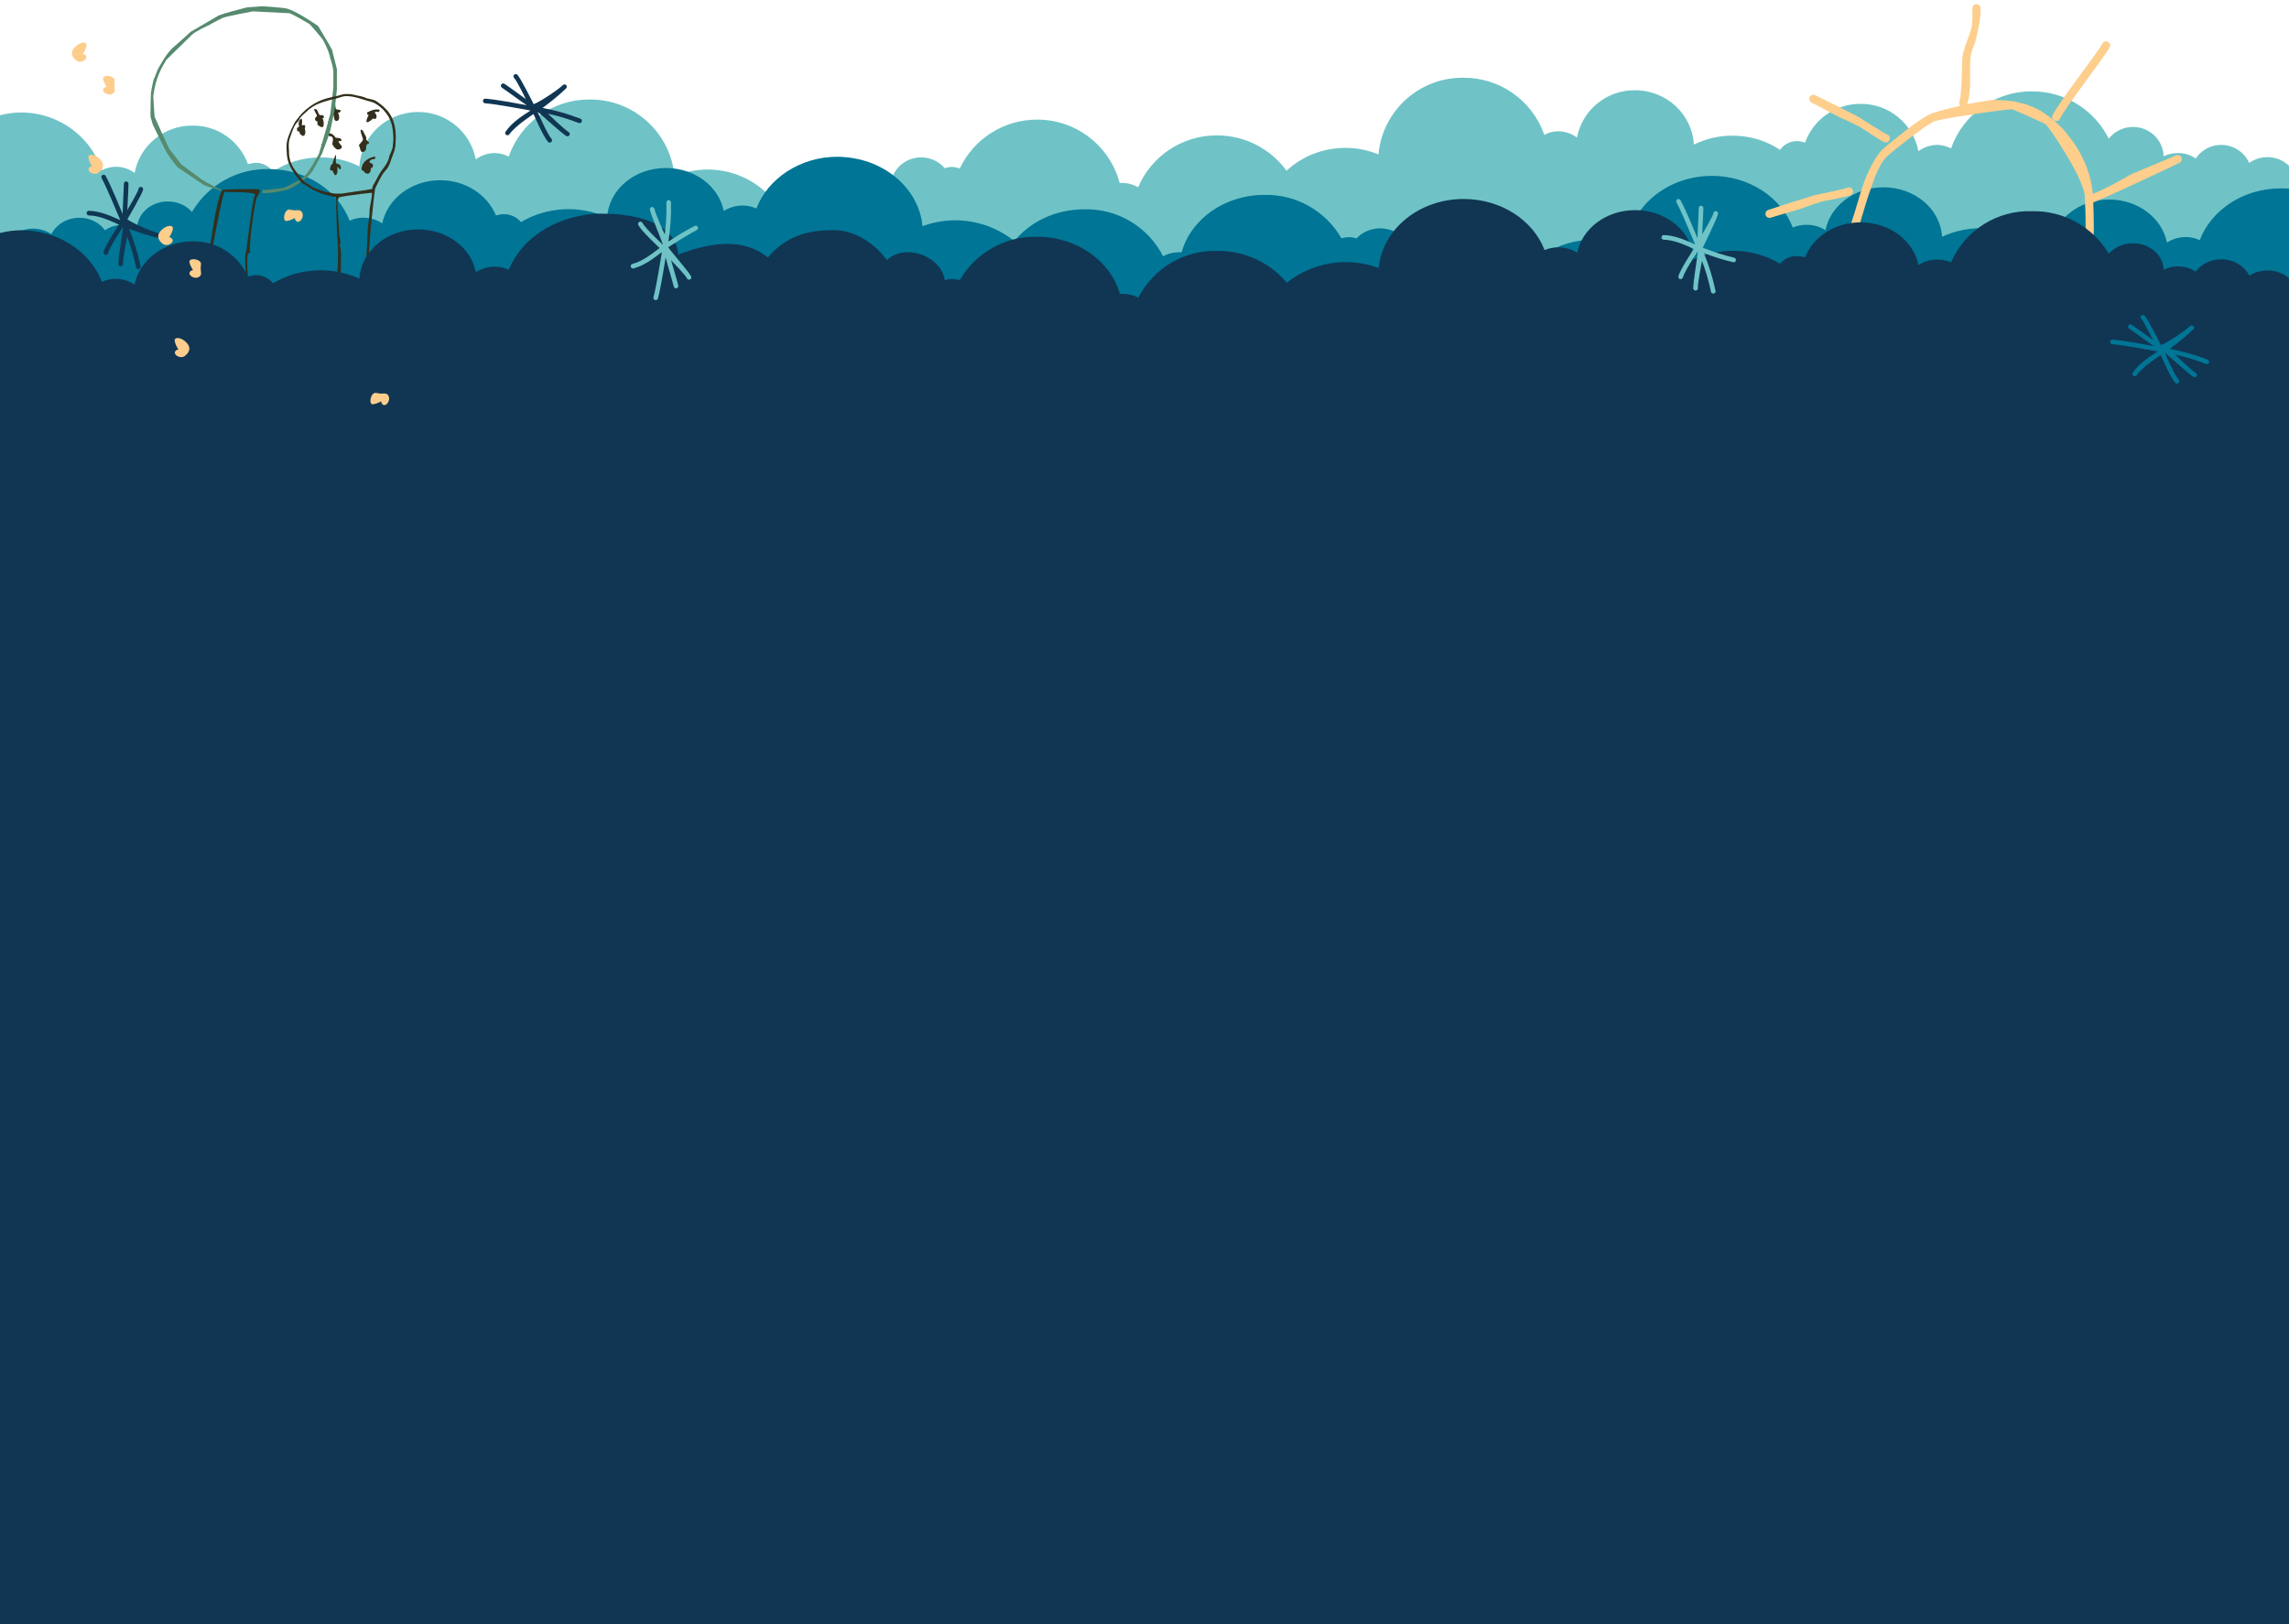
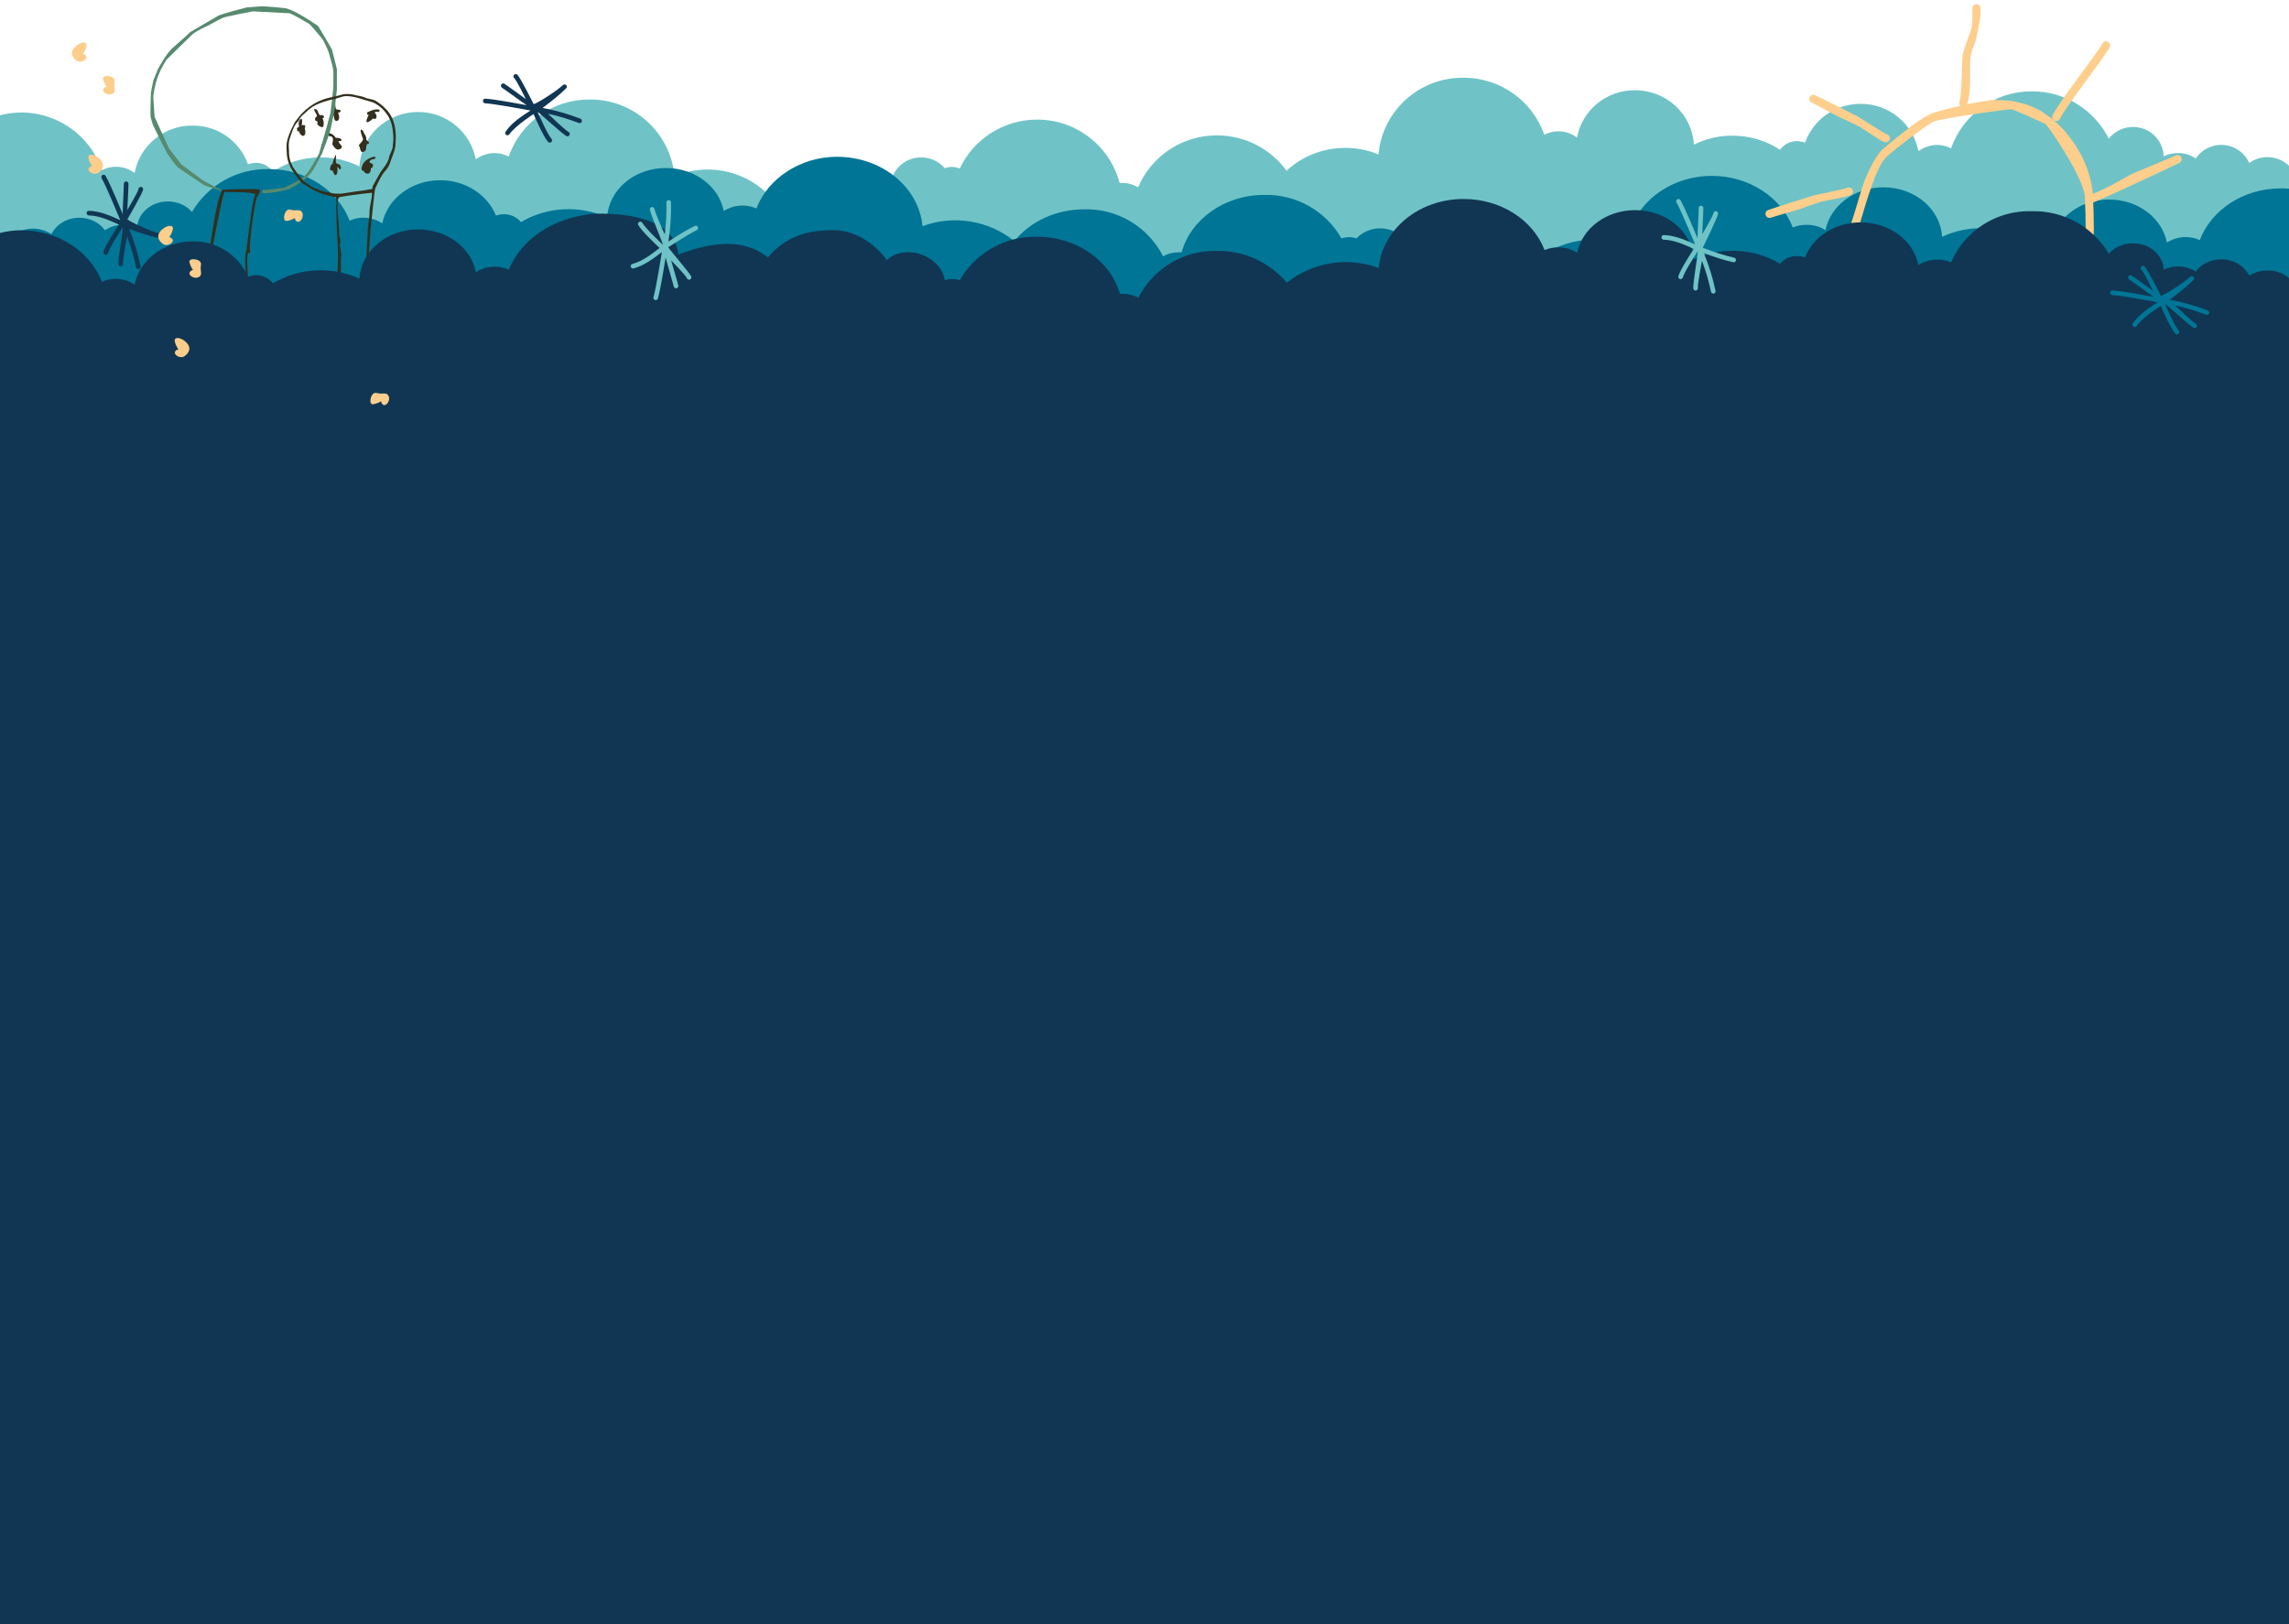
<svg xmlns="http://www.w3.org/2000/svg" version="1.1" id="Calque_1" x="0px" y="0px" width="841.9px" height="597.197px" viewBox="0 0 841.9 597.197" enable-background="new 0 0 841.9 597.197" xml:space="preserve">
  <path fill="#103857" d="M982.5,1564.302c1.576-0.822,3.322-1.27,5.1-1.302c4,0,7.604,2.101,9.604,5.302  c6.411-10.322,19.975-13.492,30.296-7.08c1.916,1.188,3.638,2.666,5.104,4.379c-0.661-2.514-1-5.1-1-7.699  c0-17,14.104-30.801,31.5-30.801c17.179-0.187,31.25,13.586,31.438,30.762c0.021,1.855-0.126,3.71-0.438,5.539  c1.638-0.389,3.313-0.59,5-0.6c8,0,15,4.198,18.696,10.397c3.158-4.894,9.498-6.618,14.7-4  c5.703-16.377,23.604-25.026,39.979-19.324c0.72,0.25,1.426,0.523,2.116,0.824c1.605-16.088,15.234-28.281,31.4-28.104  c10.6,0,20,5.104,25.7,13c5.871-5.452,13.586-8.488,21.6-8.5c17.176-0.145,31.214,13.666,31.354,30.848  c0.022,2.924-0.364,5.837-1.152,8.652c3.771-0.442,7.521,1.019,10,3.896c0.832-0.313,1.711-0.48,2.6-0.5  c1.063-16.563,14.905-29.395,31.5-29.196c12.2,0,22.801,6.801,28,16.696c1.135-0.343,2.314-0.512,3.5-0.5c1.604,0,3.2,0.304,4.604,1  c4.896-16.862,22.547-26.563,39.409-21.663c4.728,1.372,9.069,3.825,12.688,7.163c5.7-8,15-13,25.6-13c16.5,0,30,12.398,31.4,28.104  c3.871-1.59,8.016-2.403,12.2-2.396c14,0,25.692,8.801,29.896,21c1.577-0.822,3.325-1.27,5.104-1.301c4,0,7.6,2.101,9.6,5.191  c4.94-8.062,14.511-12.019,23.7-9.799c-0.336-1.814-0.503-3.655-0.5-5.5c0-17,14.1-30.804,31.5-30.804  c17.175-0.146,31.219,13.654,31.368,30.83c0.021,2.55-0.271,5.093-0.868,7.57c7.925-9.209,21.813-10.25,31.021-2.326  c1.714,1.474,3.188,3.203,4.373,5.127c3.168-4.948,9.577-6.681,14.808-4c4.435-12.642,16.401-21.075,29.8-21  c16.397,0,30,12.299,31.397,28c1.772-1.092,3.813-1.681,5.896-1.701c1.9,0,3.7,0.5,5.3,1.301c0.108-6.071,5.12-10.909,11.194-10.803  l0.104,0.002c4,0,7.398,2,9.398,5c1.943-1.326,4.249-2.022,6.602-2c2.5,0,4.806,0.701,6.604,2c1.8-3.799,5.8-6.5,10.396-6.5h0.5v511  h-842v-531.687c3.935-1.615,8.147-2.434,12.398-2.4C966.5,1543.4,978.3,1552.099,982.5,1564.302L982.5,1564.302z" />
  <path fill="#6FC3C6" d="M827.3,60c-2.541-5.7-9.223-8.261-14.922-5.72c-1.938,0.864-3.595,2.258-4.778,4.02  c-1.938-1.331-4.245-2.029-6.6-2c-1.9,0-3.6,0.4-5.2,1.2c-0.2-6-5.1-10.8-11.3-10.8c-3.6,0-6.8,1.699-8.9,4.3  c-5.321-10.689-16.252-17.436-28.192-17.398c-13.407-0.104-25.394,8.34-29.808,21c-1.545-0.812-3.255-1.256-5-1.302  c-2.692,0-5,0.9-7,2.302c-1.977-10.179-10.934-17.494-21.3-17.399c-9.5,0-17.5,6-20.396,14.3c-0.951-0.396-1.973-0.601-3-0.601  c-2.46,0.016-4.766,1.204-6.2,3.2c-5-3.302-11-5.2-17.5-5.2c-4.925-0.015-9.786,1.115-14.2,3.301c-0.6-11.101-10-20-21.6-20  c-10.404-0.144-19.417,7.188-21.4,17.399c-2.015-1.521-4.477-2.33-7-2.302c-1.8,0-3.5,0.5-5,1.302  c-4.411-12.66-16.395-21.104-29.8-21c-16.161-0.17-29.741,12.104-31.2,28.198c-3.869-1.595-8.015-2.409-12.2-2.398  c-8.396,0-16,3.2-21.6,8.398c-5.7-7.8-15-13-25.604-13c-12.628-0.044-24.053,7.48-29,19.102c-1.755-1.043-3.758-1.596-5.8-1.602h-1  c-3.634-13.746-16.08-23.316-30.3-23.3c-12.188-0.04-23.299,6.979-28.5,18c-0.95-0.396-1.97-0.601-3-0.601c-0.8,0-1.7,0.2-2.5,0.5  c-2.173-2.545-5.354-4.008-8.7-4c-5,0-9.3,3.2-10.7,7.601c-13.176-11.443-33.135-10.042-44.579,3.136  c-0.605,0.695-1.179,1.419-1.721,2.164c-9.083-8.438-22.262-10.782-33.7-6c-1.508-16.109-15.119-28.372-31.3-28.198  c-13.369-0.063-25.301,8.375-29.7,21c-1.575-0.826-3.322-1.271-5.1-1.302c-2.6,0-5,0.9-7,2.302  c-1.97-10.142-10.871-17.445-21.2-17.399c-11.6,0-21,8.899-21.6,20c-4.444-2.2-9.341-3.33-14.3-3.301c-6.5,0-12.5,1.898-17.5,5.2  c-1.437-1.996-3.741-3.187-6.2-3.2c-1,0-2,0.2-3,0.5c-3.073-8.603-11.267-14.305-20.4-14.199  c-10.366-0.095-19.323,7.223-21.3,17.399c-3.483-2.593-8.136-2.979-12-1C32.215,47.088,15.86,38.278,0,42.4v113h842L841.9,61  c-2.143-2.08-5.018-3.229-8-3.2c-2.4,0-4.7,0.802-6.604,2.102L827.3,60L827.3,60z" />
  <path fill="#007595" d="M809,88.3c-1.572-0.709-3.275-1.084-5-1.1c-2.7,0-5,0.8-7,2c-1.8-9-10.6-15.801-21.3-15.801  c-9.5,0-17.5,5.398-20.5,13c-0.933-0.333-1.912-0.502-2.9-0.5c-2.396-0.01-4.672,1.055-6.2,2.898  c-9.663-5.802-21.571-6.438-31.8-1.698c-0.6-10.2-10-18.2-21.6-18.2c-10.604,0-19.5,6.801-21.3,15.801c-1.9-1.301-4.308-2-6.9-2  c-1.752-0.031-3.49,0.311-5.1,1c-4.2-11-16-19-29.7-19c-16.5,0-30,11.3-31.3,25.6c-11.452-4.239-24.289-2.15-33.808,5.5  c-6.313-7.598-15.722-11.936-25.6-11.8c-7.482-0.008-14.758,2.453-20.7,7c-1.396-4-5.7-7-10.7-7c-3.282-0.009-6.425,1.328-8.692,3.7  c-1.783-0.61-3.72-0.61-5.5,0c-5.809-10.146-16.714-16.292-28.4-16c-14.7,0-27,9-30.4,21.1c-0.333-0.013-0.666-0.013-1,0  c-2.1,0-4.1,0.5-5.8,1.5c-5.517-10.881-16.804-17.613-29-17.3c-10.6,0-20,4.602-25.7,11.7c-9.514-7.652-22.35-9.741-33.8-5.5  C338,69,324.5,57.7,308,57.7c-13.8,0-25.6,8-29.8,19c-1.572-0.712-3.275-1.086-5-1.101c-2.7,0-5,0.8-7,2  c-1.8-9-10.6-15.802-21.3-15.802c-11.6,0-21,8-21.6,18.2c-10.215-4.616-22.037-3.981-31.7,1.699c-1.55-1.873-3.869-2.94-6.3-2.899  c-1,0-2,0.2-2.9,0.5c-3-7.5-11-13-20.5-13c-10.6,0-19.5,6.899-21.3,15.899c-3.545-2.422-8.103-2.802-12-1c-4.2-11-15.9-19-29.7-19  C87.3,61.946,76.471,67.992,70.6,78c-2-2.398-5.3-3.898-8.9-3.898c-6.1,0-11.1,4.398-11.3,9.8c-1.625-0.771-3.4-1.182-5.2-1.199  c-2.5,0-4.7,0.699-6.6,2c-2-2.801-5.5-4.601-9.4-4.601c-4.6,0-8.5,2.5-10.3,6c-1.9-1.2-4.2-2-6.7-2c-5,0-9.2,3-10.7,6.898L0,143.4  h842v-74c-1.031-0.078-2.065-0.11-3.1-0.102c-13.9,0-25.604,8-29.808,19L809,88.3L809,88.3z" />
  <path fill="#332F1C" d="M121.6,43.7c0,0.399-0.4,0.5,0,0.699c0,0.2-0.2,0.2-0.4,0.2l0.3,0.198l-0.2,0.602  c-0.1-0.3-0.2-0.3-0.6-0.199c0-0.5,0.2-0.801,0.6-1c-0.4,0-0.2,0-0.4-0.301C121,43.6,121.3,43.6,121.6,43.7z M119.1,52.8l-0.3,0.2  c0,0.102,0.2,0.102,0.1,0.3c-0.3,0.2-0.1,0.5-0.5,0.7C118,53.4,118.5,52.5,119.1,52.8z M122.3,41.2l0.4-0.5  c-0.296-1.074-0.364-2.198-0.2-3.301l0.3-0.102c0.7,0.5,0.4,2,0.8,2.899c0,0,1.4,0.2,1.7,0.4c0.183,0.75-1,0.898-1,0.898  c0.5,0.8,0.9,3-0.6,3c-1-0.101-0.7-1.5-1.1-2.301C122.2,42.1,122,41.6,122.3,41.2z M116.1,44.4c0,0-0.784-0.76,0.5-1.699  c-0.2-1-0.9-1.5-1.1-2.5c1.3-0.601,1.4,1.399,2,2v0.101l1.2,0.101c0.4,0.101,0.7,0.801,0.2,1l-0.2,0.101l-0.1,0.102  c0.5,0.601,0.6,2.199,0.3,3l-0.5,0.199c-0.1,0-1.5-0.5-1.7-1.199c0-0.301,0.3-1-0.2-1L116.1,44.4z M139.6,40.4v0.2  c0,0.3-0.2,0.398-0.3,0.601H139c-0.3-0.2-0.9-0.101-1.1,0.101c-0.1,0.301,0.3,0.5,0.4,0.801c0.3,0.398,0.2,0.898,0.1,1.3l-0.1,0.2  c-0.3,0-0.7,0.398-0.9,0V43.5c-4.215,3.619-2.1-0.601-2.1-0.601c0-0.199,0.4-0.5,0.2-0.699h-0.2c-0.4-0.2-0.4-0.9,0-1l0.3-0.101  C138.159,39.775,139.6,40.4,139.6,40.4L139.6,40.4z M110,46.4c-0.4-0.899,0-2.3,0.7-2.699c0.6-0.301,0.4,1.699,0.3,2.3  c0,0.2,0.5,0,0.7,0c0,0,0.9-0.199,0.4,1.301c0.3,0.899,0.4,2.5-0.6,2.699c-0.9-0.199-1.3-0.898-1.5-1.699h-0.5l-0.2-0.101  c0.054-0.305,0.02-0.616-0.1-0.899c0-0.301,0.4-0.301,0.5-0.601h0.1c0.2,0,0.2-0.2,0.3-0.301H110z M132.7,47.7  c0.7,0,1,0.699,1.2,1.3c0.4,0.7,1,1.399,0.8,2.3c0.063,0.352,1,1,1,1c0.1,0.5-0.3,1-0.7,0.602c0-0.102-0.2,0.801-0.3,1  c0.109,2.22-1.5,2-1.5,2c-0.9-0.199-0.6-1.699-1.2-2.3c0-0.5,1-1.302,1.1-1.5l0.4-0.7C133.7,51.2,132.3,48.4,132.7,47.7z M120.8,49  c0,0,1.4-0.271,2.7,1.7h0.3c0.9,0,2.3,0.3,1.6,1.199h-0.8L124.5,52c0.1,0.5,0.7,1.2,1.1,1.602c0.4,0.898-0.3,1.198-1,1.398  c-1.3,0.3-2.4-2-2.4-2c0.2-1,0.6-2.3-0.3-2.8c0,0-1.4-0.101-1.5-0.7C120.4,49.2,120.6,49.2,120.8,49z" />
  <path fill="#332F1C" d="M123.4,57.1c0.519-0.669-0.2,2.198,0.3,3l1.1,0.398c0.6,0.199,1,2.399-0.1,1.602  c-0.2-0.302-0.2-0.602-0.6-0.7c0.241,3.375-0.8,3-0.8,3c-0.4,0-1-1.699-1-1.699h-0.2c-1.1,0.199-0.7-1-0.4-1.801  c0.1-0.3,0.5-0.5,0.7-0.8C122.4,59.1,123.4,57.1,123.4,57.1z M137.8,57.6c0.7,0.398,0,1.101-0.8,1c-0.5,0-1.4,0.8-1,1.198l0.8,0.399  c0.885,0.403,0.1,1.9-0.3,1.601h-0.1c0.05,3.336-2.7,1.899-2.6,1c0,0-1.568,0.43-0.4-2.3C133.4,60.5,134.435,58.197,137.8,57.6  L137.8,57.6z" />
  <path fill="#103754" d="M59.227,86.887c-0.105,0.457-0.561,0.741-1.018,0.637h-0.001c-3.245-0.749-6.788-1.857-10.756-3.344  c1.838,4.48,3.288,9.118,4.279,13.841c0.075,0.464-0.24,0.899-0.704,0.978c-0.434,0.069-0.851-0.202-0.96-0.628  c-0.813-3.869-1.919-7.672-3.31-11.372c-0.055,0.521-1.594,7.979-1.51,10.064c0.019,0.468-0.345,0.861-0.813,0.883h-0.001  l-0.035,0.001c-0.456,0-0.831-0.359-0.849-0.815c-0.092-2.3,1.675-12.043,1.671-13.652c-0.536,0.854-4.837,7.285-5.504,9.648  c-0.126,0.451-0.594,0.716-1.045,0.588l-0.002-0.001c-0.452-0.127-0.714-0.598-0.587-1.049c0.74-2.625,5.173-9.245,5.668-10.04  l-0.08-0.035c-3.568-1.605-7.256-3.27-10.987-3.345c-0.469-0.01-0.841-0.396-0.832-0.865V78.38v-0.001  c0.009-0.47,0.36-0.871,0.867-0.832c4.028,0.082,8.002,1.854,11.521,3.438c-0.668-1.549-4.953-12.04-6.879-15.471  c-0.22-0.415-0.063-0.931,0.351-1.15c0.401-0.213,0.9-0.072,1.131,0.318c1.979,3.522,5.85,13.029,6.277,14.055  c-0.02-2.032,0.432-9.112,0.432-11.138c0-0.471,0.381-0.852,0.85-0.852c0.47,0,0.85,0.381,0.85,0.852  c0,2.083-0.388,8.308-0.423,9.661c0,0,4.009-6.739,4.13-7.762c0.051-0.463,0.468-0.799,0.932-0.747l0.011,0.001  c0.466,0.056,0.8,0.479,0.745,0.942c-0.165,1.403-5.779,10.938-5.779,10.938c0.018,0.516,8.267,4.435,11.725,5.232  C59.048,85.974,59.332,86.43,59.227,86.887L59.227,86.887z" />
  <path fill="#103653" d="M208.245,31.307c0.326,0.337,0.316,0.875-0.021,1.2l0,0c-2.396,2.313-5.258,4.68-8.667,7.194  c4.756,0.895,9.421,2.218,13.937,3.958c0.438,0.17,0.655,0.662,0.485,1.103c-0.17,0.438-0.663,0.653-1.101,0.483  c-3.687-1.428-7.477-2.571-11.337-3.426c0.401,0.33,5.819,5.684,7.613,6.752c0.404,0.24,0.536,0.763,0.296,1.165l-0.018,0.03  c-0.249,0.382-0.754,0.499-1.146,0.268c-1.979-1.177-9.182-7.97-10.535-8.845c0.423,0.904,3.471,8.029,5.089,9.875  c0.309,0.353,0.274,0.888-0.077,1.197l-0.002,0.002c-0.354,0.309-0.89,0.271-1.199-0.08c-1.797-2.052-4.921-9.343-5.327-10.224  c0,0-6.769,4.351-8.867,7.437c-0.264,0.389-0.793,0.489-1.181,0.226l0,0c-0.388-0.264-0.534-0.774-0.225-1.181  c2.265-3.333,5.915-5.698,9.162-7.785c-1.663-0.283-12.793-2.41-16.721-2.667c-0.468-0.039-0.814-0.45-0.774-0.919  c0.039-0.455,0.43-0.799,0.887-0.776c4.033,0.265,14.112,2.2,15.204,2.399c-1.715-1.092-7.403-5.329-9.103-6.435  c-0.394-0.256-0.506-0.782-0.25-1.177c0.255-0.395,0.782-0.506,1.176-0.25c1.746,1.137,6.755,4.855,7.869,5.622  c0,0-3.462-7.034-4.255-7.691c-0.361-0.295-0.414-0.826-0.12-1.188c0-0.001,0.001-0.001,0.001-0.003l0.007-0.009  c0.3-0.36,0.836-0.41,1.197-0.109c1.086,0.902,6.021,10.809,6.021,10.809c0.44,0.265,8.225-4.513,10.779-6.977  C207.38,30.959,207.919,30.969,208.245,31.307L208.245,31.307z" />
  <path fill="#FDCD8C" d="M33.891,61.086c-0.398-0.013-1.731,0.654-1.231,1.654s2.348,1.672,3.5,0.835  c1.34-0.976,3.103-3.025,0.04-5.554c-1.675-1.383-4.096-1.615-3.652,0.219C32.992,60.075,33.891,61.086,33.891,61.086z   M39.266,31.896c-0.398-0.014-1.731,0.655-1.231,1.655s2.348,1.671,3.5,0.834c1.341-0.977,0.181-1.739,0.631-4.489  c0.351-2.146-4.686-2.681-4.242-0.845C38.368,30.885,39.266,31.896,39.266,31.896z M108.425,80.177  c-0.044,0.396,0.514,1.776,1.55,1.358c1.037-0.418,1.855-2.206,1.113-3.422c-0.864-1.414-1.719-0.319-4.424-0.989  c-2.108-0.521-3.046,4.456-1.183,4.161C107.344,80.99,108.425,80.177,108.425,80.177z M30.453,19.834  c0.398-0.013,1.731,0.654,1.231,1.654s-2.348,1.672-3.5,0.834c-1.341-0.975-3.104-3.024-0.041-5.553  c1.675-1.383,4.096-1.615,3.652,0.219S30.453,19.834,30.453,19.834z M609.785,99.656c-0.398-0.012-1.731,0.655-1.231,1.655  s2.351,1.671,3.5,0.834c1.341-0.977,3.104-3.024,0.041-5.555c-1.675-1.383-4.096-1.613-3.647,0.221  C608.887,98.644,609.785,99.656,609.785,99.656z" />
  <path fill="#568A6E" d="M74.125,65.972c2.688,1.802,7.291,3.802,7.391,3.9v0.1l-0.233,0.251c-0.5-0.3-5.842-1.734-6.542-2.333  c-0.155-0.117-9.208-6.208-9.208-6.208c-1.1-0.9-3.817-4.91-3.817-4.91c-1-1.5-5.3-10.5-5.5-10.901l-0.801-2.698  c-0.2-0.7,0.1-8.998,0.1-8.998c0-0.3,0.7-3.898,0.9-4.601l1.6-4c0.4-0.699,3.209-6.213,6-8.399c0,0,5.5-4.8,6-5.398L80.534,5.64  c1.91-0.727,8.55-2.517,10.25-2.917l5.083-0.375c2.2-0.104,8.648,0.624,8.648,0.624c3.4,0.2,12.5,6.601,12.5,6.601  s4.7,7.8,5.1,8.699c0.4,1.398,1.8,7.198,1.8,7.198v7.399l-0.8,7.402c-0.3,1.5-1.3,6.3-1.5,7.198c-0.2,0.899-1,3.302-1.1,3.5  l-2.1,5.602c0,0-2.748,5.211-3.3,6.101c0,0-1.506,2.102-2.9,3.2c-0.2,0-3.3,2.3-3.3,2.3s-2.523,1.396-2.6,1.399  c-4.894,1.5-9.2,1.5-9.2,1.5l-0.9-0.199c0.4-0.4,0.7-1,0.3-1.2l1.3,0.2c0,0,6.3-0.7,6.7-0.799l5.4-2.699c0,0,2.8-2.101,3.1-2.801  c0.7-0.699,3.6-5.602,4.3-7c0,0,3.7-12.602,4.2-14.899c0,0,1.3-9.8,1.1-11v-4.502c-0.2-1.8-0.7-3.3-1.2-5c-0.4-2-1.2-3.601-2-5.3  c-0.2-0.5-0.7-1.3-0.7-1.3c-0.3-0.5-4.8-5.801-5-5.801l-1.9-1.101c0,0-3.7-2.2-5.3-2.8L92.95,4.182c0,0-9.935,1.89-11.035,2.39  c-1.9,0.899-5.3,2.801-5.3,2.801s-4.4,1.899-6,3.399l-9.4,9.2c-1.8,2.9-3.4,6-4.2,9.9c-0.1,0.1-0.6,3.199-0.6,3.199  c-0.14,0.453,0.451,7.902,0.451,7.902s5.173,11.531,5.373,11.73c0.6,0.7,4.376,5.766,4.576,5.866L74.125,65.972L74.125,65.972z" />
  <path fill="#332F1C" d="M74.06,104.908c0.934-1.089,3.287-14.955,3.38-15.573c1.758-11.707,3.164-17.923,4.405-19.462  c0.085-0.252,13.356-0.52,13.586-0.136c0.12,0.134,0.226,0.362,0.152,0.734c-0.049,0.244-0.538,1.39-1,1.856l0.013,0.011  C93.759,73.51,91.44,89.8,91.993,92.523c0.03,0.147-0.008,0.3-0.103,0.416c-0.095,0.116-0.237,0.184-0.387,0.184  c-0.056,0-0.12,0.014-0.206,0.112c-1.266,1.46,1.209,22.634,1.25,23.134c0.747,5.464,0.748,6.305,0.359,6.751  C92.777,123.268,72.934,106.222,74.06,104.908z M92.165,122.097c0.007-1.046-2.999-27.931-1.623-29.518  c0.122-0.141,2.219-19.536,3.271-20.862c0.016-0.021,0.034-0.04,0.053-0.057c0.522-1.187-11.077-1.015-11.338-1.043  c-0.766,1.072-4.247,19.851-4.303,20.106c-0.048,10.918-2.316,13.564-3.406,14.835C74.292,106.174,92.044,121.983,92.165,122.097z" />
  <path fill="#332F1C" d="M127.9,34.599h0.5c1,0,1.9,0.301,2.8,0.5c0.9,0.2,1.8,0.301,2.5,0.601c0.4,0,0.7,0.301,1,0.399  c1,0.301,2.1,0.398,3.1,0.801c0.7,0.3,1.4,0.899,2,1.3c0.808,0.58,1.546,1.251,2.2,2l0.5,0.5c2.3,2.7,3.4,6.7,3,11.602  c0,2.8-1,4.5-1.7,6.601c-0.305,1.051-0.742,2.06-1.3,3c-0.6,0.8-1.3,1.399-1.9,2.399c-1,1.601-1.8,3.398-2.6,5  c-0.2,0.3-1.6,14-1.7,15c0,0-0.7,10.699-0.8,11c-0.1,1.3,0,5.099,0,5.099s-1.3,28.1-1.6,28.1c-1.4-0.2-11.4-3.399-11.8-3.199  c0,0,1.1-9.401,1.1-9.702l0.4-3.999l0.3-2.399c0.6-3,0-6,0.2-9c0.3-4.301,0.3-8.199,0-12.398c-0.2-0.801-0.4-11.7-0.5-11.902  c0.1-0.5,0.3-2.898-0.2-3.398c0,0-5.3-1-6.9-2.102c-2.2-0.699-3.6-2.199-5.5-3.1c-2.2-2.9-5.1-5.7-5.5-10.5c-0.1-1.5-0.2-3.2,0-4.5  c0.492-2.77,3.1-7.9,3.3-7.802c2.8-4,6.8-7.3,12.5-8.601l3-0.699C125.4,34.899,126.3,34.498,127.9,34.599L127.9,34.599z   M144.5,48.198c-0.4-3.7-1.6-5.7-3.6-7.898c-1-1-2.5-2.2-3.9-2.7l-2.1-0.602c-2-0.6-4.5-1.5-6.7-1.6c-1.9-0.2-2.8,0.399-4.4,0.8  c-2.2,0.5-4.1,1-6,1.7c-1.957,0.699-3.733,1.827-5.2,3.3c-0.8,0.7-1.8,1.602-2.3,2.3l-0.3,0.7c-0.4,0.602-1,1-1.4,1.7  c-0.7,1.1-1.1,2.399-1.6,3.8l-0.6,1.8c-0.3,1.5-0.2,2.802-0.1,4.2c-0.061,2.527,0.751,5,2.3,7c1.2,1.7,2.4,3.399,3.8,4.5l1.6,1  c0.6,0.399,1.2,0.899,1.7,1c0,0,2.9,1.2,4.1,1.399l3.2,0.601c0,0,2.4,0.102,2.8,0c2.2-0.398,8.3-1.2,8.3-1.2  c0.8-0.1,2.7-0.5,2.7-0.5c0.2,0,0.2-0.1,0.2-0.198c0-0.5,0-0.802,0.2-1l0.1-0.2l2.2-4c1.1-2,2.8-3.399,3.5-5.8  c0.3-1.899,1.5-3,1.5-5v-0.102c0.3-1.601,0.2-3.398,0-4.898V48.198L144.5,48.198z M134.8,93.806c0.1-0.801,0.5-9.399,0.5-10  c0.2-1.801,0.6-4,0.6-5.602c0-2.601,1-5,0.9-7.3c-0.084-0.048-7.1,0.8-8.9,1.101h-0.1l-2.8,0.5c-0.7,0-0.8,1.699-0.9,1.801v2  c-0.1,0,0.9,9.302,0.6,9.903c0,0,1,3.099,0.2,3.898c0.1,0,0.8,3.2,0.5,4.899c0,0-0.1,7.199-0.1,10.801c0-0.102,0,0,0,0  c-0.1,1.398-1.4,13.099-2.2,16.998c0.5,0.5,9.9,3.692,9.9,3.692L134.8,93.806z" />
  <g>
    <path fill="#FECE8C" d="M729.587,123.865c-3.431,0-6.824-0.168-9.69-0.333c-3.633-0.208-6.182-1.413-9.133-2.808   c-1.541-0.728-3.246-1.317-4.895-1.887c-2.073-0.716-4.216-1.457-6.177-2.508c-4.558-2.444-8.121-7.057-10.717-10.802   c-1.156-1.669-2.057-3.437-2.927-5.146c-0.251-0.492-6.01-16-5.384-17.551c0.198-0.49,2.675-8.633,2.675-8.633   c0.925-3.188,1.882-6.485,3.279-9.72c0,0,2.943-6.873,5.641-9.372c2.496-2.313,8.791-7.185,8.791-7.185   c2.774-2.152,5.644-4.377,8.846-5.91c2.472-1.183,10.104-2.792,11.317-3.126c3.558-0.979,10.988-2.031,10.988-2.031   c1.699-0.24,7.855,0.18,8.915,0.522c0.635,0.205,2.874,0.736,3.4,0.819c0.894,0.14,5.609,2.147,6.803,3.072   c0.381,0.295,2.11,1.519,2.615,1.845c1.139,0.735,4.984,4.387,5.702,5.344c0.372,0.496,0.746,0.995,1.146,1.482   c5.229,6.368,8.597,14.65,9.006,22.154c0.217,3.993,0.327,8.167,0.327,12.409c0,5.479-3.059,17.999-3.059,17.999   c-1.527,5.207-3.259,11.108-8.089,14.452c-2.102,1.455-4.687,2.231-7.187,2.981c-1.027,0.308-9.066,2.858-12.128,3.299   C736.69,123.657,733.397,123.865,729.587,123.865z M684.599,91.169c0.13,0.487,5.802,11.146,6.843,12.649   c2.404,3.469,13.355,11.474,15.407,12.183c1.725,0.596,19.384,4.863,22.738,4.863c3.666,0,15.235-1.719,18.272-2.824   c0.981-0.357,7.692-2.372,9.403-3.556c3.957-2.739,7.255-13.975,7.255-13.975c1.847-6.202,2.6-10.84,2.6-16.008   c0-4.188-0.108-8.308-0.323-12.246c-0.375-6.889-13.429-25.941-14.485-26.624c-0.545-0.352-11.445-5.186-12.113-5.401   c-0.957-0.309-26.856,3.459-29.004,4.486c-2.913,1.394-14.494,10.367-16.893,12.589c-2.229,2.065-3.319,4.61-4.581,7.557   c0,0-2.556,6.928-3.497,10.169c0,0-1.877,6.194-2.19,7.324C683.896,82.843,684.347,90.22,684.599,91.169z" />
    <path fill="#FECE8C" d="M693.618,52.377c-0.13,0-0.262-0.017-0.394-0.053c-1.445-0.392-8.107-5.109-9.576-5.874   c-0.561-0.292-5.167-2.544-7.032-3.315c-0.819-0.339-9.036-4.845-10.269-5.386c-0.759-0.333-1.104-1.218-0.771-1.977   c0.334-0.758,1.219-1.102,1.977-0.771c1.428,0.626,13.979,6.918,15.852,7.929c0.536,0.289,9.771,6.271,10.605,6.497   c0.8,0.217,1.271,1.041,1.055,1.84C694.884,51.937,694.278,52.377,693.618,52.377z" />
    <path fill="#FECE8C" d="M722.117,39.377c-0.151,0-0.305-0.023-0.457-0.072c-0.789-0.252-1.224-1.097-0.972-1.886   c0.979-3.064,0.876-14.467,1.094-16.569c0.242-2.327,2.781-8.582,3.109-9.719c0.616-2.13,0.593-4.337,0.568-6.673   c-0.005-0.469-0.01-0.94-0.01-1.416c0-0.829,0.672-1.5,1.5-1.5s1.5,0.671,1.5,1.5c0,0.464,0.005,0.926,0.01,1.384   c0.025,2.45-1.552,10.041-2.028,11.216c-0.755,1.859-1.468,3.615-1.665,5.518c-0.201,1.934-0.183,3.97-0.163,6.126   c0.034,3.699,0.069,7.524-1.058,11.047C723.342,38.97,722.753,39.377,722.117,39.377z" />
    <path fill="#FECE8C" d="M756.282,44.543c-0.226,0-0.454-0.051-0.669-0.158c-0.741-0.37-1.042-1.271-0.672-2.012   c2.594-5.199,16-22.172,18.367-26.396c0.406-0.724,1.319-0.979,2.042-0.575c0.723,0.405,0.98,1.319,0.575,2.042   c-2.483,4.431-15.845,21.348-18.301,26.27C757.363,44.239,756.833,44.543,756.282,44.543z" />
    <path fill="#FECE8C" d="M769.45,74.543c-0.602,0-1.17-0.365-1.399-0.96c-0.298-0.773,0.087-1.641,0.859-1.939   c4.765-1.838,9.187-4.218,14.361-7.227c1.349-0.784,15.762-6.576,16.993-7.208c0.738-0.377,1.642-0.088,2.02,0.649   c0.379,0.737,0.088,1.641-0.648,2.02c-1.468,0.753-26.405,12.543-31.646,14.565C769.813,74.51,769.63,74.543,769.45,74.543z" />
  </g>
  <path fill="#103653" d="M827.3,101.4c-1.8-3.5-5.7-6-10.3-6c-4,0-7.4,1.801-9.4,4.5c-3.55-2.25-8.009-2.515-11.8-0.699  c-0.2-5.399-5.1-9.7-11.3-9.7c-3.368-0.039-6.599,1.34-8.9,3.801c-5.9-9.898-16.673-15.857-28.192-15.601  c-12.854-0.451-24.678,7.006-29.808,18.8c-1.579-0.678-3.279-1.018-5-1c-2.692,0-5,0.7-7,2c-1.8-9-10.6-15.699-21.3-15.699  c-9.5,0-17.5,5.399-20.396,12.899c-0.962-0.347-1.979-0.516-3-0.5c-2.381-0.037-4.654,0.989-6.2,2.8  c-9.665-5.699-21.511-6.299-31.7-1.601c-0.6-10.102-10-18.102-21.6-18.102c-10.7,0-19.5,6.802-21.308,15.7c-2-1.3-4.3-2-7-2  c-1.718-0.018-3.42,0.323-5,1c-4.192-11-16-18.8-29.8-18.8c-16.396,0-29.896,11.199-31.2,25.399  c-11.434-4.248-24.258-2.199-33.8,5.398c-6.356-7.525-15.748-11.816-25.6-11.699c-12.174-0.334-23.455,6.356-29,17.199  c-1.789-0.937-3.781-1.417-5.8-1.398h-1c-3.4-12-15.7-21-30.4-21c-11.718-0.31-22.661,5.835-28.5,16c-1.783-0.609-3.717-0.609-5.5,0  c-0.55-3.903-3.256-6.677-6.3-8.403c-4.75-2.697-11.25-2.697-15,1c-4.5-6.25-12.037-11.088-19.5-11  c-9.861-0.159-17.918,2.439-24.25,10c-9.519-7.563-21.544-5.293-32.95-1.083c-1.4-14.3-22.097-15.442-32-14.917  c-14.05,1.75-25.316,8.706-30.4,20.504c-1.603-0.726-3.341-1.101-5.1-1.101c-2.6,0-5,0.8-7,2c-1.7-9-10.6-15.7-21.2-15.7  c-11.6,0-21,8-21.6,18.101c-10.247-4.636-22.106-4.001-31.8,1.7c-1.508-1.885-3.787-2.986-6.2-3c-1,0-2,0.3-3,0.6  c-3.508-8.091-11.584-13.236-20.4-13c-10.6,0-19.5,6.9-21.3,15.9c-3.545-2.423-8.103-2.803-12-1c-4.2-11-15.9-19-29.7-19  c-2.7,0-5.3,0.399-7.8,1L0,644.198h842L841.9,102.3c-2.237-1.875-5.082-2.869-8-2.8C831.5,99.5,829.2,100.2,827.3,101.4L827.3,101.4  z" />
  <path fill="#FDCD8C" d="M65.644,128.51c-0.398-0.013-1.731,0.654-1.231,1.654s2.348,1.671,3.5,0.834  c1.34-0.976,3.103-3.024,0.04-5.554c-1.675-1.383-4.096-1.614-3.652,0.22C64.745,127.498,65.644,128.51,65.644,128.51z   M71.019,99.319c-0.398-0.013-1.731,0.655-1.231,1.655s2.348,1.671,3.5,0.834c1.341-0.977,0.181-1.739,0.631-4.489  c0.351-2.146-4.686-2.68-4.242-0.845C70.121,98.308,71.019,99.319,71.019,99.319z M140.178,147.6  c-0.044,0.396,0.514,1.776,1.55,1.358c1.037-0.418,1.855-2.206,1.113-3.421c-0.864-1.415-1.719-0.319-4.424-0.99  c-2.108-0.521-3.046,4.456-1.183,4.161C139.097,148.414,140.178,147.6,140.178,147.6z M62.206,87.257  c0.398-0.012,1.731,0.655,1.231,1.655s-2.348,1.671-3.5,0.834c-1.341-0.976-3.104-3.024-0.041-5.554  c1.675-1.383,4.096-1.614,3.652,0.22C63.104,86.246,62.206,87.257,62.206,87.257z" />
  <path fill="#FECE8C" d="M681.104,71.494c-0.093,0.09-0.199,0.17-0.318,0.237c-1.309,0.729-9.371,2.005-10.956,2.484  c-0.604,0.183-5.475,1.788-7.348,2.539c-0.823,0.33-9.852,2.843-11.111,3.317c-0.775,0.292-1.641-0.101-1.933-0.876  c-0.29-0.776,0.104-1.64,0.877-1.932c1.459-0.548,14.837-4.812,16.883-5.396c0.585-0.167,11.373-2.336,12.128-2.756  c0.724-0.403,1.637-0.143,2.04,0.581C681.703,70.295,681.577,71.032,681.104,71.494z" />
  <path fill="#6FC3C6" d="M256.279,84.642c-3.18,1.576-10.471,6.284-10.505,6.307c0.105,0.492,7.975,9.476,8.46,10.801  c0.161,0.439-0.064,0.929-0.504,1.092h-0.001c-0.437,0.161-0.923-0.061-1.086-0.496l0,0l-0.004-0.013  c-0.354-0.968-5.812-6.593-5.812-6.593c0.35,1.346,2.165,7.276,2.647,9.3c0.096,0.46-0.199,0.91-0.659,1.006  c-0.441,0.093-0.877-0.177-0.994-0.61c-0.469-1.975-2.546-8.755-2.997-10.738c-0.177,1.089-1.746,11.241-2.855,15.127  c-0.149,0.444-0.631,0.686-1.076,0.534c-0.417-0.14-0.658-0.573-0.557-1.001c1.08-3.785,2.819-14.968,3.114-16.643  c-3.057,2.355-6.514,4.997-10.414,6.011c-0.485,0.153-0.918-0.155-1.036-0.607c-0.119-0.454,0.154-0.918,0.608-1.037l0,0h0.001  c3.612-0.938,6.816-3.407,9.915-5.796l0.07-0.054c-0.692-0.679-6.509-6.072-7.837-8.456c-0.216-0.417-0.053-0.93,0.364-1.146  c0.399-0.207,0.891-0.066,1.121,0.318c1.196,2.146,6.868,7.409,7.586,8.115c-0.369-1.567-4.343-10.635-4.785-12.896  c-0.09-0.461,0.211-0.906,0.672-0.996c0.449-0.088,0.886,0.194,0.99,0.642l0.006,0.026c0.401,2.051,3.62,8.954,3.796,9.442  c0.496-3.922,0.693-7.877,0.589-11.828c-0.003-0.471,0.375-0.854,0.845-0.854c0.456-0.002,0.833,0.354,0.854,0.81v0.001  c0.12,4.839-0.202,9.678-0.961,14.456c3.517-2.363,6.707-4.263,9.691-5.741c0.419-0.209,0.928-0.039,1.138,0.38  c0,0.001,0.001,0.002,0.001,0.003C256.873,83.924,256.7,84.433,256.279,84.642L256.279,84.642z" />
  <path fill="#6FC3C6" d="M638.47,95.824c-0.104,0.457-0.562,0.742-1.019,0.637c-3.246-0.749-6.789-1.857-10.757-3.344  c1.838,4.48,3.288,9.12,4.275,13.841c0.11,0.456-0.17,0.915-0.627,1.025c-0.456,0.109-0.915-0.172-1.023-0.628  c-0.004-0.017-0.007-0.032-0.01-0.05c-0.813-3.869-1.924-7.671-3.313-11.372c-0.056,0.521-1.593,7.979-1.51,10.064  c0.02,0.469-0.345,0.863-0.813,0.884c-0.001,0-0.001,0-0.002,0h-0.002l-0.034,0.001c-0.455-0.004-0.827-0.361-0.85-0.814  c-0.093-2.302,1.67-12.045,1.67-13.654c-0.534,0.854-4.834,7.285-5.5,9.648c-0.125,0.45-0.592,0.715-1.042,0.59c0,0,0,0-0.001,0  l-0.005-0.001c-0.451-0.13-0.713-0.599-0.586-1.051c0.74-2.625,5.172-9.245,5.667-10.04l-0.08-0.033  c-3.566-1.607-7.257-3.271-10.986-3.347c-0.468-0.01-0.841-0.396-0.832-0.862c0-0.001,0-0.003,0-0.003v-0.003  c0.016-0.469,0.358-0.869,0.866-0.831c4.028,0.081,8.003,1.853,11.521,3.438c-0.669-1.549-4.953-12.04-6.88-15.471  c-0.223-0.415-0.063-0.931,0.351-1.15c0.401-0.213,0.899-0.072,1.131,0.318c1.979,3.522,5.85,13.029,6.28,14.055  c-0.021-2.032,0.432-9.112,0.432-11.138c0-0.472,0.382-0.854,0.854-0.854c0.471,0,0.853,0.382,0.853,0.854  c0,2.083-0.389,8.31-0.422,9.662c0,0,4.009-6.74,4.133-7.763c0.052-0.464,0.472-0.798,0.938-0.746c0.004,0,0.008,0.001,0.012,0.001  c0.466,0.057,0.8,0.479,0.745,0.942c-0.165,1.403-5.621,12.517-5.621,12.517c4.313,1.658,8.104,2.856,11.563,3.655  C638.296,94.916,638.575,95.37,638.47,95.824z" />
-   <path fill="#007595" d="M806.736,119.941c0.326,0.337,0.316,0.875-0.021,1.2l0,0c-2.396,2.313-5.258,4.68-8.666,7.194  c4.756,0.895,9.42,2.218,13.937,3.958c0.438,0.17,0.655,0.662,0.485,1.103c-0.17,0.438-0.664,0.653-1.102,0.483  c-3.688-1.428-7.477-2.571-11.337-3.426c0.401,0.33,5.819,5.684,7.612,6.752c0.404,0.24,0.537,0.763,0.297,1.165l-0.018,0.03  c-0.25,0.382-0.754,0.499-1.146,0.268c-1.979-1.177-9.182-7.97-10.535-8.845c0.423,0.904,3.471,8.029,5.089,9.875  c0.31,0.353,0.274,0.888-0.077,1.197l-0.002,0.002c-0.354,0.309-0.89,0.271-1.199-0.08c-1.797-2.052-4.92-9.343-5.326-10.224  c0,0-6.77,4.351-8.867,7.437c-0.264,0.389-0.793,0.489-1.182,0.226l0,0c-0.388-0.264-0.533-0.774-0.225-1.181  c2.266-3.333,5.915-5.698,9.162-7.785c-1.663-0.283-12.793-2.41-16.721-2.667c-0.469-0.039-0.814-0.45-0.774-0.919  c0.039-0.455,0.431-0.799,0.888-0.776c4.032,0.265,14.111,2.2,15.203,2.399c-1.715-1.092-7.402-5.329-9.103-6.435  c-0.394-0.256-0.507-0.782-0.25-1.177c0.255-0.395,0.782-0.506,1.176-0.25c1.746,1.137,6.755,4.855,7.869,5.622  c0,0-3.462-7.034-4.255-7.691c-0.361-0.295-0.414-0.826-0.12-1.188c0-0.001,0.001-0.001,0.001-0.003l0.007-0.009  c0.3-0.36,0.836-0.41,1.197-0.109c1.086,0.902,6.021,10.809,6.021,10.809c0.44,0.265,8.225-4.513,10.779-6.977  C805.871,119.592,806.41,119.603,806.736,119.941L806.736,119.941z" />
+   <path fill="#007595" d="M806.736,101.844c0.326,0.337,0.316,0.875-0.021,1.2l0,0c-2.396,2.313-5.258,4.68-8.666,7.194  c4.756,0.895,9.42,2.218,13.937,3.958c0.438,0.17,0.655,0.662,0.485,1.103c-0.17,0.438-0.664,0.653-1.102,0.483  c-3.688-1.428-7.477-2.571-11.337-3.426c0.401,0.33,5.819,5.684,7.612,6.752c0.404,0.24,0.537,0.763,0.297,1.165l-0.018,0.03  c-0.25,0.382-0.754,0.499-1.146,0.268c-1.979-1.177-9.182-7.97-10.535-8.845c0.423,0.904,3.471,8.029,5.089,9.875  c0.31,0.353,0.274,0.888-0.077,1.197l-0.002,0.002c-0.354,0.309-0.89,0.271-1.199-0.08c-1.797-2.052-4.92-9.343-5.326-10.224  c0,0-6.77,4.351-8.867,7.437c-0.264,0.389-0.793,0.489-1.182,0.226l0,0c-0.388-0.264-0.533-0.774-0.225-1.181  c2.266-3.333,5.915-5.698,9.162-7.785c-1.663-0.283-12.793-2.41-16.721-2.667c-0.469-0.039-0.814-0.45-0.774-0.919  c0.039-0.455,0.431-0.799,0.888-0.776c4.032,0.265,14.111,2.2,15.203,2.399c-1.715-1.092-7.402-5.329-9.103-6.435  c-0.394-0.256-0.507-0.782-0.25-1.177c0.255-0.395,0.782-0.506,1.176-0.25c1.746,1.137,6.755,4.855,7.869,5.622  c0,0-3.462-7.034-4.255-7.691c-0.361-0.295-0.414-0.826-0.12-1.188c0-0.001,0.001-0.001,0.001-0.003l0.007-0.009  c0.3-0.36,0.836-0.41,1.197-0.109c1.086,0.902,6.021,10.809,6.021,10.809c0.44,0.265,8.225-4.513,10.779-6.977  C805.871,101.496,806.41,101.507,806.736,101.844L806.736,101.844z" />
</svg>
